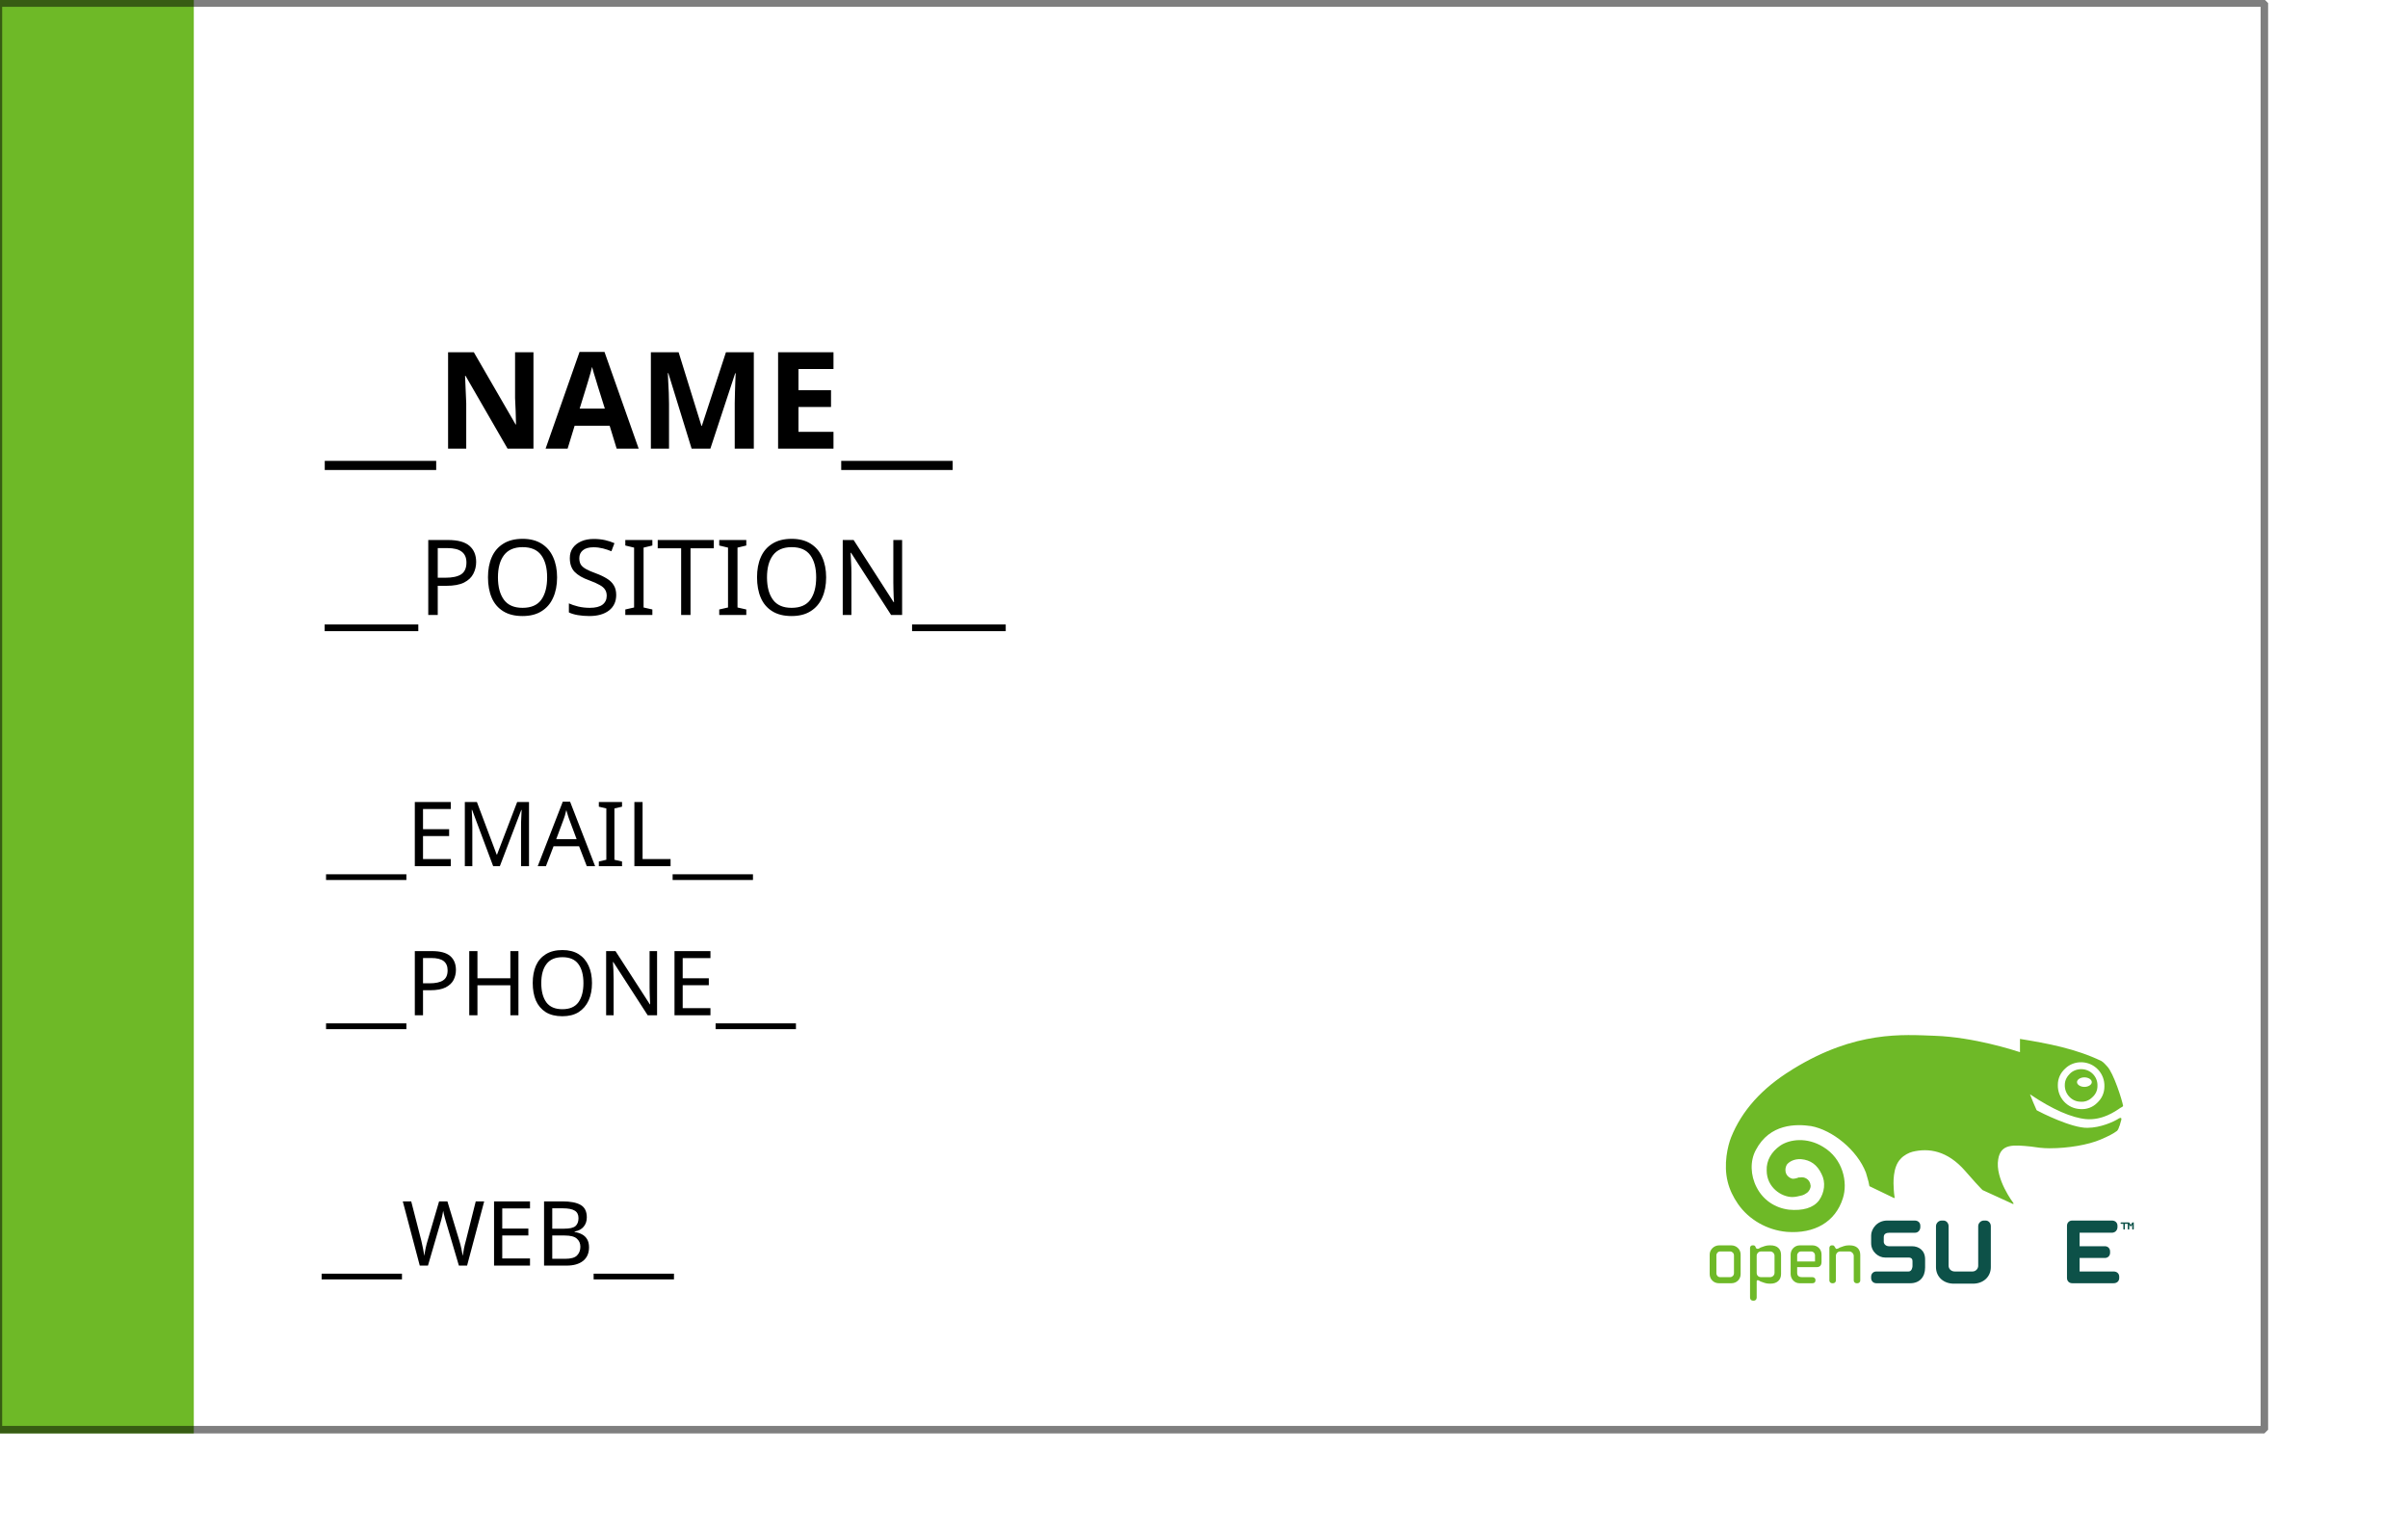
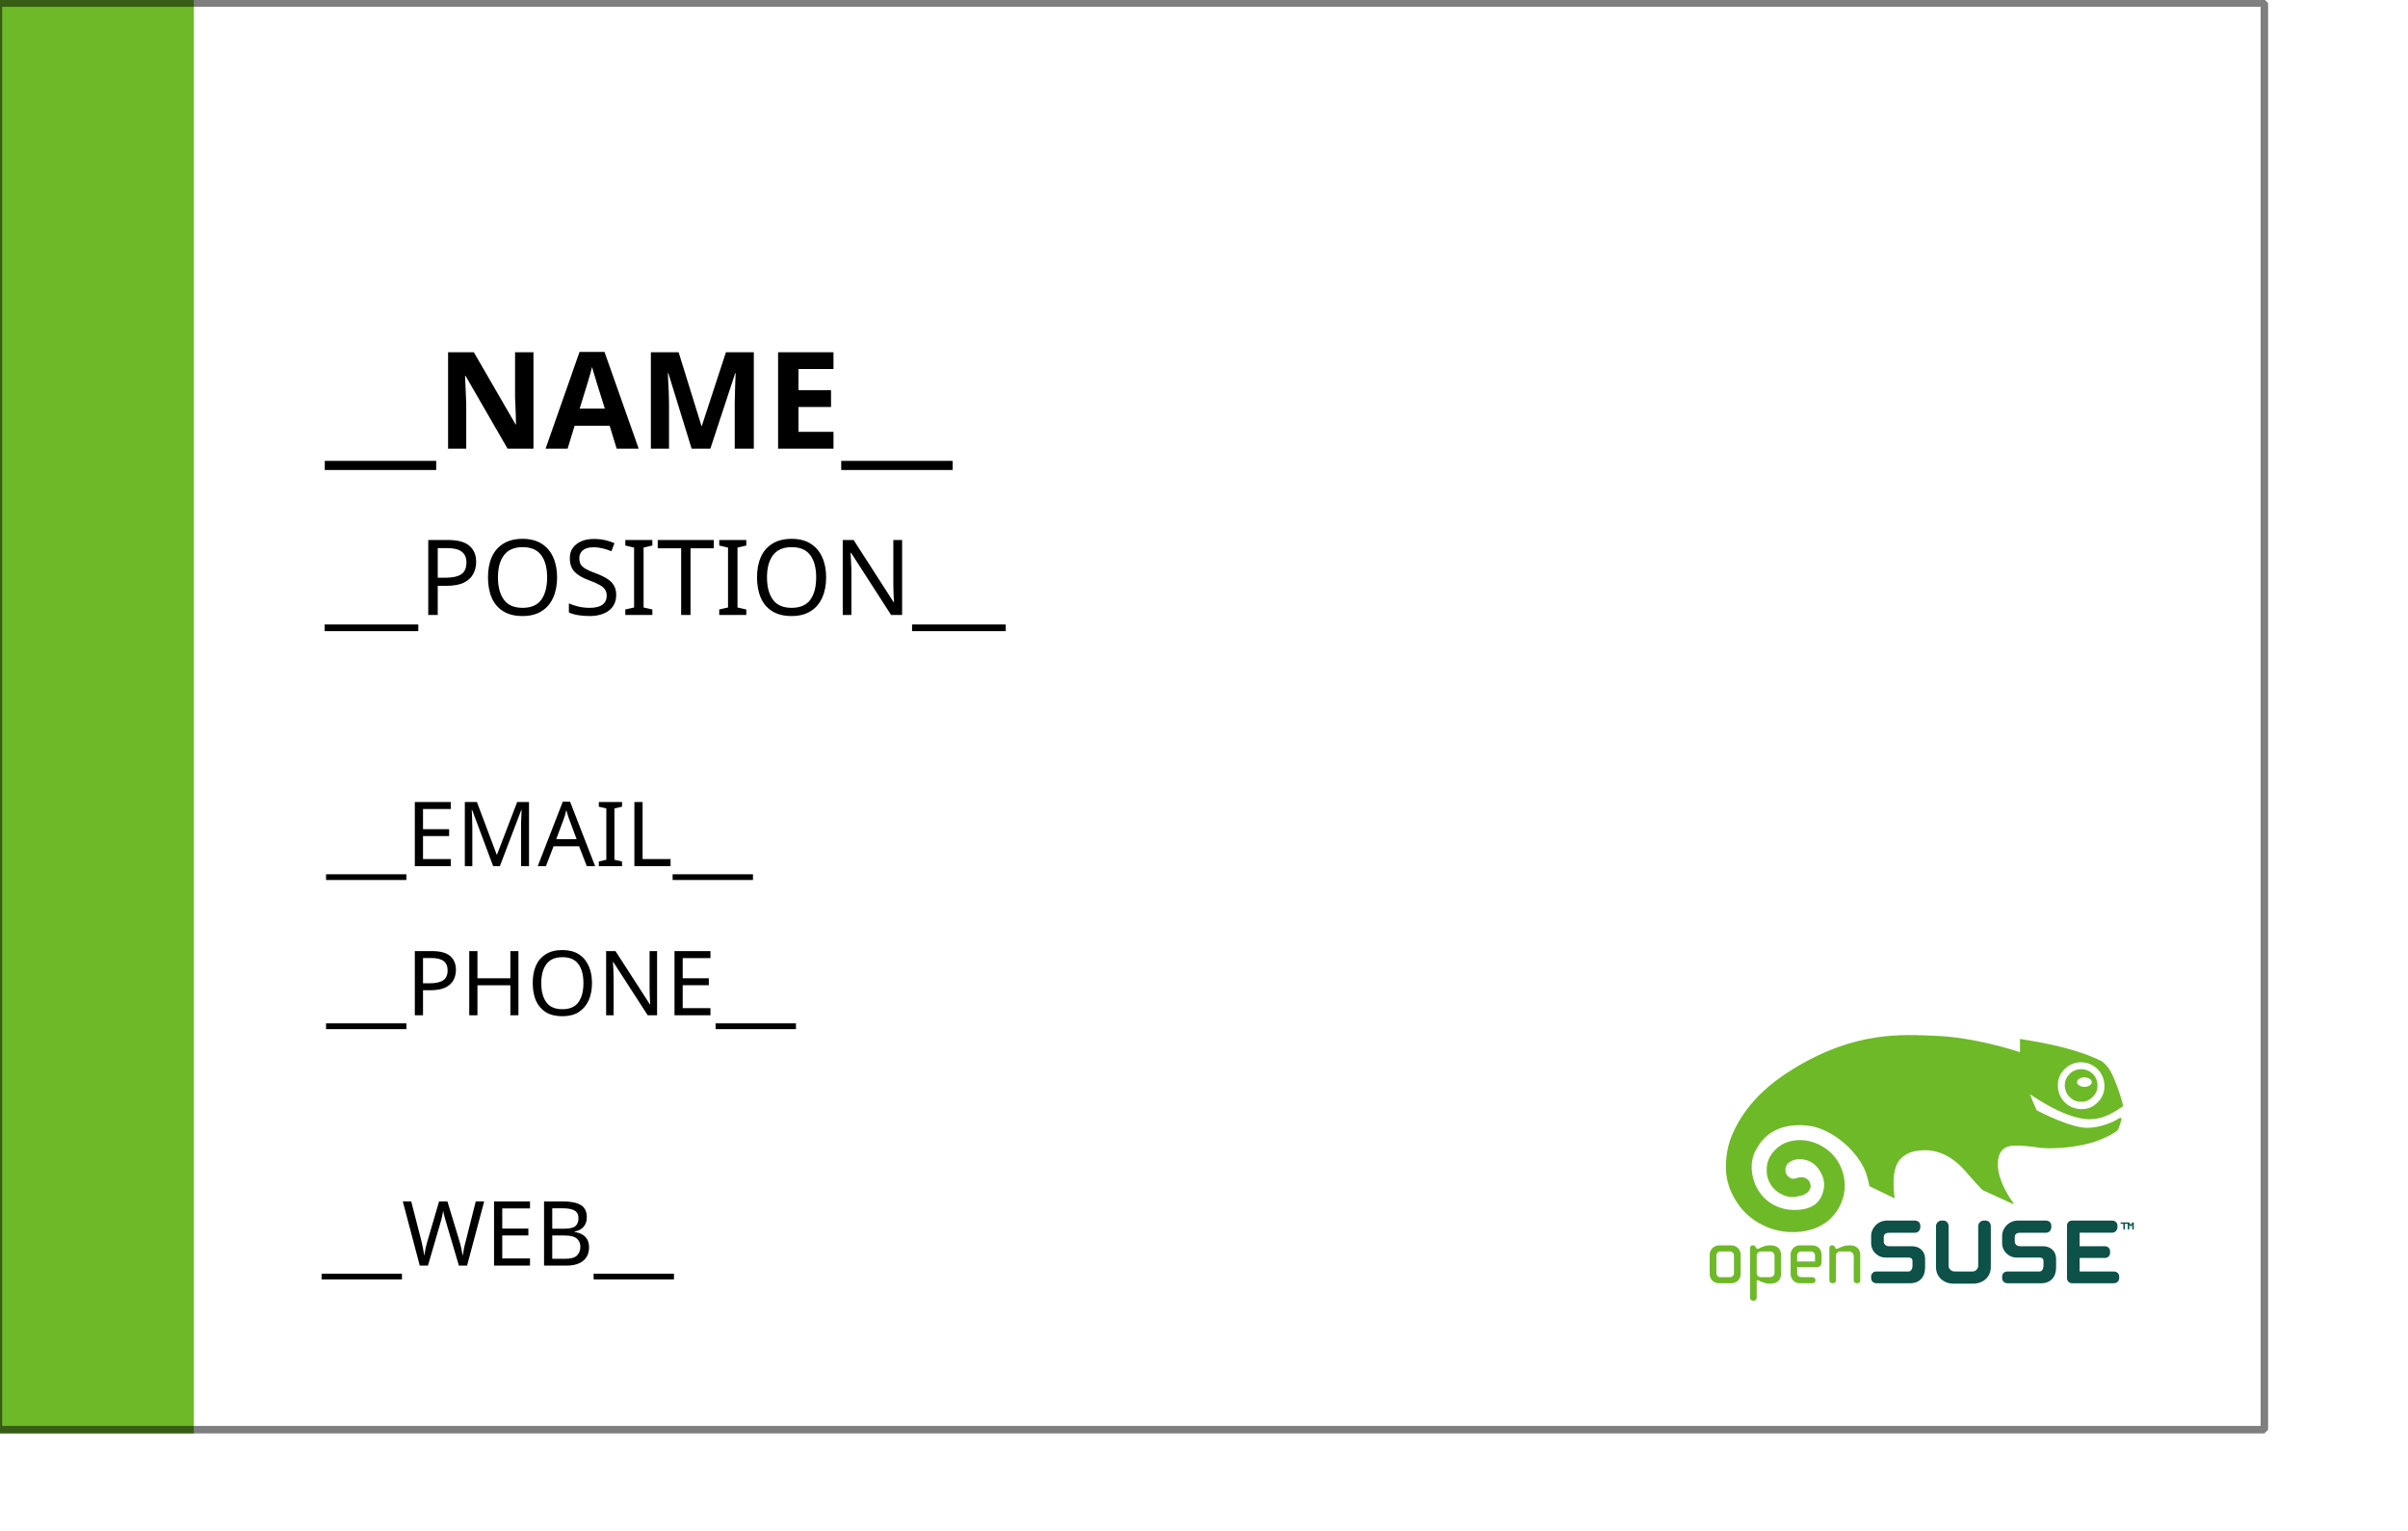
- <svg xmlns="http://www.w3.org/2000/svg" xmlns:xlink="http://www.w3.org/1999/xlink" width="85mm" height="54mm" id="svg3332" version="1.1">
-   <defs id="defs3" />
+ <svg xmlns="http://www.w3.org/2000/svg" width="85mm" height="54mm" id="svg3332" version="1.1">
+   <defs id="defs3">
+     </defs>
  <g id="layer1">
    <g id="g3389" style="display:inline" transform="translate(-234.1456,-153.3379)">
      <g id="g3391">
        <path id="path3393" d="m 486.917,313.105 0,-0.058 c 0,-0.116 -0.058,-0.174 -0.116,-1.045 -0.058,-0.813 -0.174,-3.019 0.929,-4.122 0.406,-0.464 1.103,-0.813 1.568,-0.929 2.148,-0.523 4.645,-0.174 7.026,2.555 1.219,1.393 1.8,2.032 2.09,2.322 l 0.232,0.232 c 0.116,0.058 4.064,1.858 4.064,1.858 l 0.058,0 0,-0.116 c 0,0 -2.497,-3.251 -2.032,-5.864 0.348,-2.09 2.032,-1.916 4.355,-1.684 0.755,0.116 1.568,0.232 2.497,0.232 2.497,0 5.168,-0.465 6.793,-1.161 1.103,-0.465 1.742,-0.813 2.206,-1.161 0.116,-0.116 0.232,-0.348 0.29,-0.581 l 0.058,-0.116 c 0.058,-0.174 0.174,-0.581 0.232,-0.813 0,-0.058 0,-0.174 -0.058,-0.232 l -0.232,0.058 c -0.697,0.464 -2.497,1.277 -4.239,1.277 -2.09,0.058 -6.329,-2.09 -6.735,-2.322 l -0.058,-0.058 c -0.116,-0.232 -0.755,-1.742 -0.871,-2.09 3.019,2.032 5.574,3.135 7.49,3.31 2.148,0.174 3.832,-0.987 4.587,-1.51 0.116,-0.058 0.232,-0.116 0.29,-0.174 l 0.058,-0.058 c -0.116,-0.755 -1.277,-4.43 -2.148,-5.313 -0.232,-0.238 -0.406,-0.476 -0.755,-0.697 -3.426,-1.643 -7.142,-2.346 -10.858,-2.944 0,0 0,1.597 0,1.765 -0.755,-0.25 -6.213,-2.004 -11.322,-2.181 -4.297,-0.153 -10.567,-0.711 -18.928,4.416 l -0.232,0.151 c -3.948,2.421 -6.642,5.44 -8.059,8.982 -0.441,1.103 -1.039,3.6 -0.453,5.922 0.255,1.045 0.732,2.032 1.376,2.961 1.446,2.09 3.884,3.484 6.497,3.716 3.716,0.29 6.503,-1.335 7.49,-4.471 0.697,-2.148 0,-5.284 -2.613,-6.851 -2.148,-1.335 -4.471,-1.045 -5.748,-0.174 -1.161,0.813 -1.858,1.974 -1.8,3.31 0,2.264 1.974,3.542 3.426,3.542 0.406,0 0.871,-0.116 1.335,-0.232 0.174,-0.058 0.29,-0.116 0.465,-0.232 l 0.058,-0.058 0.058,0 0,0 c 0.29,-0.232 0.523,-0.581 0.523,-0.987 0,-0.058 -0.058,-0.174 -0.058,-0.29 -0.174,-0.581 -0.755,-0.929 -1.335,-0.813 l -0.116,0 -0.116,0 -0.116,0.058 c -0.348,0.116 -0.581,0.116 -0.639,0.116 -0.174,0 -0.987,-0.29 -0.987,-1.161 l 0,0 c 0,-0.348 0.116,-0.581 0.174,-0.697 0.29,-0.406 0.987,-0.813 1.916,-0.755 1.277,0.116 2.148,0.755 2.729,1.974 0.581,1.103 0.406,2.497 -0.348,3.542 -0.755,0.987 -2.148,1.393 -4.006,1.219 -1.858,-0.232 -3.426,-1.277 -4.297,-2.961 -0.848,-1.626 -0.9,-3.542 -0.116,-4.993 1.858,-3.542 5.4,-3.484 7.374,-3.193 2.845,0.523 6.155,3.193 7.316,6.213 0.174,0.523 0.232,0.871 0.348,1.219 l 0.116,0.581 3.251,1.568 0.116,0 z m 22.76,-17.256 0,0 c -0.639,0.569 -0.987,1.347 -0.987,2.16 -0.058,1.742 1.277,3.193 3.019,3.251 0.813,0.058 1.626,-0.232 2.206,-0.813 0.639,-0.581 0.987,-1.335 0.987,-2.206 0.058,-1.713 -1.277,-3.17 -3.019,-3.228 -0.813,-0.029 -1.626,0.267 -2.206,0.836" style="fill:#6eb927;fill-opacity:1;fill-rule:evenodd" />
        <path id="path3395" d="m 511.71,300.273 0,0 c -1.161,0 -2.148,-1.045 -2.09,-2.264 0,-0.581 0.29,-1.097 0.697,-1.492 0.406,-0.395 0.987,-0.604 1.568,-0.581 1.219,0.041 2.148,1.051 2.09,2.247 0,0.581 -0.232,1.103 -0.697,1.51 -0.406,0.406 -0.987,0.639 -1.568,0.581 l 0,0 z m 0.523,-1.974 c 0.523,0 0.987,-0.29 0.987,-0.639 0,-0.348 -0.465,-0.633 -0.987,-0.633 -0.523,0 -0.987,0.285 -0.987,0.633 0,0.348 0.465,0.639 0.987,0.639" style="fill:#6eb927" />
        <path id="path3397" d="m 463.501,319.434 c -0.696,0 -1.26,0.581 -1.26,1.219 l 0,2.613 c 0,0.697 0.545,1.219 1.214,1.219 l 1.701,0 c 0.668,0 1.214,-0.523 1.214,-1.219 l 0,-2.613 c 0,-0.697 -0.563,-1.219 -1.254,-1.219 l -1.614,0 z m -0.366,3.716 0,-2.381 c 0,-0.29 0.226,-0.523 0.511,-0.523 l 1.318,0 c 0.279,0 0.517,0.232 0.517,0.523 l 0,2.381 c 0,0.29 -0.232,0.523 -0.517,0.523 l -1.33,0 c -0.284,0 -0.499,-0.232 -0.499,-0.523 z" style="fill:#6eb927" />
        <path id="path3399" d="m 470.195,319.434 c -0.465,0 -0.813,0.174 -1.161,0.29 -0.174,0.116 -0.29,0.174 -0.406,0.174 -0.058,0 -0.116,-0.058 -0.174,-0.058 l -0.116,-0.232 c 0,-0.058 -0.116,-0.174 -0.232,-0.174 l -0.192,0 c -0.163,0 -0.29,0.174 -0.29,0.348 l 0,6.619 c 0,0.232 0.163,0.406 0.372,0.406 l 0.168,0 c 0.174,0 0.348,-0.174 0.348,-0.406 l 0,-2.206 c 0,-0.058 0.058,-0.116 0.116,-0.116 0.116,0 0.232,0.058 0.406,0.174 0.348,0.116 0.697,0.29 1.161,0.29 l 0.174,0 c 0.871,0 1.393,-0.523 1.393,-1.277 l 0,-2.555 c 0,-0.813 -0.523,-1.277 -1.393,-1.277 l -0.174,0 z m -1.684,3.658 0,-2.264 c 0,-0.29 0.232,-0.581 0.581,-0.581 l 1.219,0 c 0.348,0 0.581,0.29 0.581,0.581 l 0,2.264 c 0,0.348 -0.29,0.581 -0.581,0.581 l -1.219,0 c -0.348,0 -0.581,-0.232 -0.581,-0.581 z" style="fill:#6eb927" />
        <path id="path3401" d="m 474.26,319.434 c -0.697,0 -1.219,0.581 -1.219,1.219 l 0,2.613 c 0,0.639 0.523,1.219 1.161,1.219 l 1.742,0 c 0.232,0 0.406,-0.116 0.406,-0.348 l 0,-0.116 c 0,-0.174 -0.174,-0.348 -0.406,-0.348 l -1.393,0 c -0.406,0 -0.639,-0.174 -0.639,-0.581 0,0 0,-0.639 0,-0.755 0.116,0 2.613,0 2.613,0 0.406,0 0.639,-0.232 0.639,-0.697 l 0,-0.987 c 0,-0.697 -0.523,-1.219 -1.219,-1.219 l -1.684,0 z m -0.348,1.335 c 0,-0.29 0.232,-0.523 0.523,-0.523 l 1.335,0 c 0.29,0 0.523,0.232 0.523,0.523 0,0 0,0.697 0,0.813 -0.116,0 -2.264,0 -2.381,0 0,-0.116 0,-0.813 0,-0.813 z" style="fill:#6eb927" />
        <path id="path3403" d="m 480.763,319.434 c -0.465,0 -0.813,0.174 -1.161,0.29 -0.174,0.116 -0.29,0.174 -0.465,0.174 -0.058,0 -0.058,0 -0.116,-0.116 l -0.116,-0.174 c -0.058,-0.116 -0.116,-0.174 -0.29,-0.174 l -0.116,0 c -0.174,0 -0.29,0.174 -0.29,0.348 l 0,4.355 c 0,0.174 0.174,0.348 0.348,0.348 l 0.174,0 c 0.174,0 0.348,-0.174 0.348,-0.348 l 0,-3.31 c 0,-0.29 0.232,-0.581 0.581,-0.581 l 1.219,0 c 0.29,0 0.581,0.29 0.581,0.581 l 0,3.31 c 0,0.174 0.174,0.348 0.348,0.348 l 0.174,0 c 0.174,0 0.348,-0.174 0.348,-0.348 l 0,-3.426 c 0,-0.813 -0.523,-1.277 -1.393,-1.277 l -0.174,0 z" style="fill:#6eb927" />
        <path id="path3405" d="m 485.93,316.124 c -1.393,0 -2.148,1.161 -2.148,1.974 l 0,1.045 c 0,1.161 0.987,1.916 1.858,1.916 l 3.135,0 c 0.406,0 0.523,0.232 0.523,0.465 l 0,0.697 c 0,0.058 -0.058,0.697 -0.523,0.697 l -4.297,0 c -0.406,0 -0.697,0.29 -0.697,0.697 l 0,0.174 c 0,0.406 0.29,0.697 0.697,0.697 l 4.529,0 c 1.219,0 1.974,-0.813 1.974,-2.09 l 0,-1.103 c 0,-1.219 -0.871,-1.742 -1.742,-1.742 l -3.077,0 c -0.465,0 -0.697,-0.348 -0.697,-0.581 l 0,-0.639 c 0,-0.406 0.29,-0.581 0.755,-0.581 l 3.426,0 c 0.406,0 0.697,-0.348 0.697,-0.755 l 0,-0.174 c 0,-0.406 -0.29,-0.697 -0.755,-0.697 l -3.658,0 z" style="fill:#0d5148" />
        <path id="path3407" d="m 498.82,316.124 c -0.406,0 -0.755,0.348 -0.755,0.755 l 0,5.284 c 0,0.406 -0.348,0.755 -0.755,0.755 l -2.381,0 c -0.465,0 -0.813,-0.348 -0.813,-0.755 l 0,-5.284 c 0,-0.406 -0.29,-0.755 -0.697,-0.755 l -0.232,0 c -0.406,0 -0.755,0.348 -0.755,0.755 l 0,5.458 c 0,1.277 0.987,2.206 2.381,2.206 l 2.555,0 c 1.393,0 2.381,-0.929 2.381,-2.206 l 0,-5.458 c 0,-0.406 -0.29,-0.755 -0.697,-0.755 l -0.232,0 z" style="fill:#0d5148" />
-         <use xlink:href="#S" id="use3409" transform="translate(17.47673,0)" x="0" y="0" width="303.307" height="191.268" />
+         <path style="fill:#0d5148" d="m 503.407,316.124 c -1.393,0 -2.148,1.161 -2.148,1.974 l 0,1.045 c 0,1.161 0.987,1.916 1.858,1.916 l 3.135,0 c 0.406,0 0.523,0.232 0.523,0.465 l 0,0.697 c 0,0.058 -0.058,0.697 -0.523,0.697 l -4.297,0 c -0.406,0 -0.697,0.29 -0.697,0.697 l 0,0.174 c 0,0.406 0.29,0.697 0.697,0.697 l 4.529,0 c 1.219,0 1.974,-0.813 1.974,-2.09 l 0,-1.103 c 0,-1.219 -0.871,-1.742 -1.742,-1.742 l -3.077,0 c -0.465,0 -0.697,-0.348 -0.697,-0.581 l 0,-0.639 c 0,-0.406 0.29,-0.581 0.755,-0.581 l 3.426,0 c 0.406,0 0.697,-0.348 0.697,-0.755 l 0,-0.174 c 0,-0.406 -0.29,-0.697 -0.755,-0.697 l -3.658,0 z" id="use3409" />
        <path id="path3411" d="m 510.607,316.124 c -0.406,0 -0.697,0.29 -0.697,0.697 l 0,6.967 c 0,0.406 0.29,0.697 0.697,0.697 l 5.516,0 c 0.465,0 0.755,-0.29 0.755,-0.697 l 0,-0.174 c 0,-0.406 -0.29,-0.697 -0.755,-0.697 0,0 -4.297,0 -4.529,0 0,-0.174 0,-1.626 0,-1.8 0.232,0 3.368,0 3.368,0 0.406,0 0.697,-0.29 0.697,-0.697 l 0,-0.174 c 0,-0.406 -0.29,-0.697 -0.697,-0.697 0,0 -3.135,0 -3.368,0 0,-0.174 0,-1.626 0,-1.8 0.232,0 4.297,0 4.297,0 0.465,0 0.755,-0.348 0.755,-0.755 l 0,-0.174 c 0,-0.406 -0.29,-0.697 -0.755,-0.697 l -5.284,0 z" style="fill:#0d5148" />
        <path id="path3413" d="m 518.733,317.329 -0.037,0 c -0.045,0 -0.081,-0.037 -0.081,-0.082 l 0,-0.57 -0.126,0.19 c -0.015,0.021 -0.041,0.031 -0.065,0.031 l -0.016,0 c -0.025,0 -0.05,-0.01 -0.063,-0.031 l -0.128,-0.19 0,0.57 c 0,0.044 -0.04,0.082 -0.084,0.082 l -0.037,0 c -0.045,0 -0.08,-0.037 -0.08,-0.082 l 0,-0.683 -0.383,0 0,0.683 c 0,0.044 -0.041,0.082 -0.086,0.082 l -0.036,0 c -0.044,0 -0.081,-0.037 -0.081,-0.082 l 0,-0.683 -0.289,0 c -0.045,0 -0.08,-0.029 -0.08,-0.074 l 0,-0.042 c 0,-0.048 0.036,-0.075 0.08,-0.075 l 1.004,0 c 0.042,0 0.066,0.016 0.08,0.038 l 0.192,0.289 0.192,-0.289 c 0.016,-0.021 0.038,-0.038 0.082,-0.038 l 0.128,0 0,0.874 c -5.8e-4,0.044 -0.041,0.082 -0.086,0.082 z" style="fill:#0d5148" />
      </g>
      <rect y="153.249" x="233.437" height="191.268" width="26.564" id="rect3415" style="fill:#6eb927;fill-opacity:1;fill-rule:evenodd;stroke:none" />
      <rect style="fill:none;stroke:#000000;stroke-width:0.999;stroke-linecap:butt;stroke-linejoin:bevel;stroke-miterlimit:4;stroke-opacity:0.502;stroke-dasharray:none" id="rect3417" width="302.308" height="190.269" x="233.936" y="153.749" />
      <text xml:space="preserve" style="font-size:18px;font-style:normal;font-weight:normal;text-align:center;text-anchor:middle;fill:#000000;fill-opacity:1;stroke:none;font-family:Bitstream Charter" x="277.502" y="213.178" id="text3419">
        <tspan id="tspan3421" x="277.502" y="213.178" style="font-weight:bold;text-align:start;text-anchor:start;-inkscape-font-specification:Bitstream Charter Bold">__NAME__</tspan>
      </text>
      <text xml:space="preserve" style="font-size:18px;font-style:normal;font-weight:normal;text-align:center;text-anchor:middle;fill:#000000;fill-opacity:1;stroke:none;font-family:Bitstream Charter" x="277.49" y="235.362" id="text3423">
        <tspan id="tspan3425" x="277.49" y="235.362" style="font-size:14px;text-align:start;text-anchor:start">__POSITION__</tspan>
      </text>
      <text xml:space="preserve" style="font-size:18px;font-style:normal;font-weight:normal;text-align:center;text-anchor:middle;fill:#000000;fill-opacity:1;stroke:none;font-family:Bitstream Charter" x="277.676" y="268.863" id="text3427">
        <tspan id="tspan3429" x="277.676" y="268.863" style="font-size:12px;text-align:start;text-anchor:start">__EMAIL__</tspan>
      </text>
      <text xml:space="preserve" style="font-size:18px;font-style:normal;font-weight:normal;text-align:center;text-anchor:middle;fill:#000000;fill-opacity:1;stroke:none;font-family:Bitstream Charter" x="277.676" y="288.751" id="text3431">
        <tspan id="tspan3433" x="277.676" y="288.751" style="font-size:12px;text-align:start;text-anchor:start">__PHONE__</tspan>
      </text>
      <text xml:space="preserve" style="font-size:18px;font-style:normal;font-weight:normal;text-align:center;text-anchor:middle;fill:#000000;fill-opacity:1;stroke:none;font-family:Bitstream Charter" x="277.084" y="322.133" id="text3435">
        <tspan id="tspan3437" x="277.084" y="322.133" style="font-size:12px;text-align:start;text-anchor:start">__WEB__</tspan>
      </text>
    </g>
  </g>
</svg>
